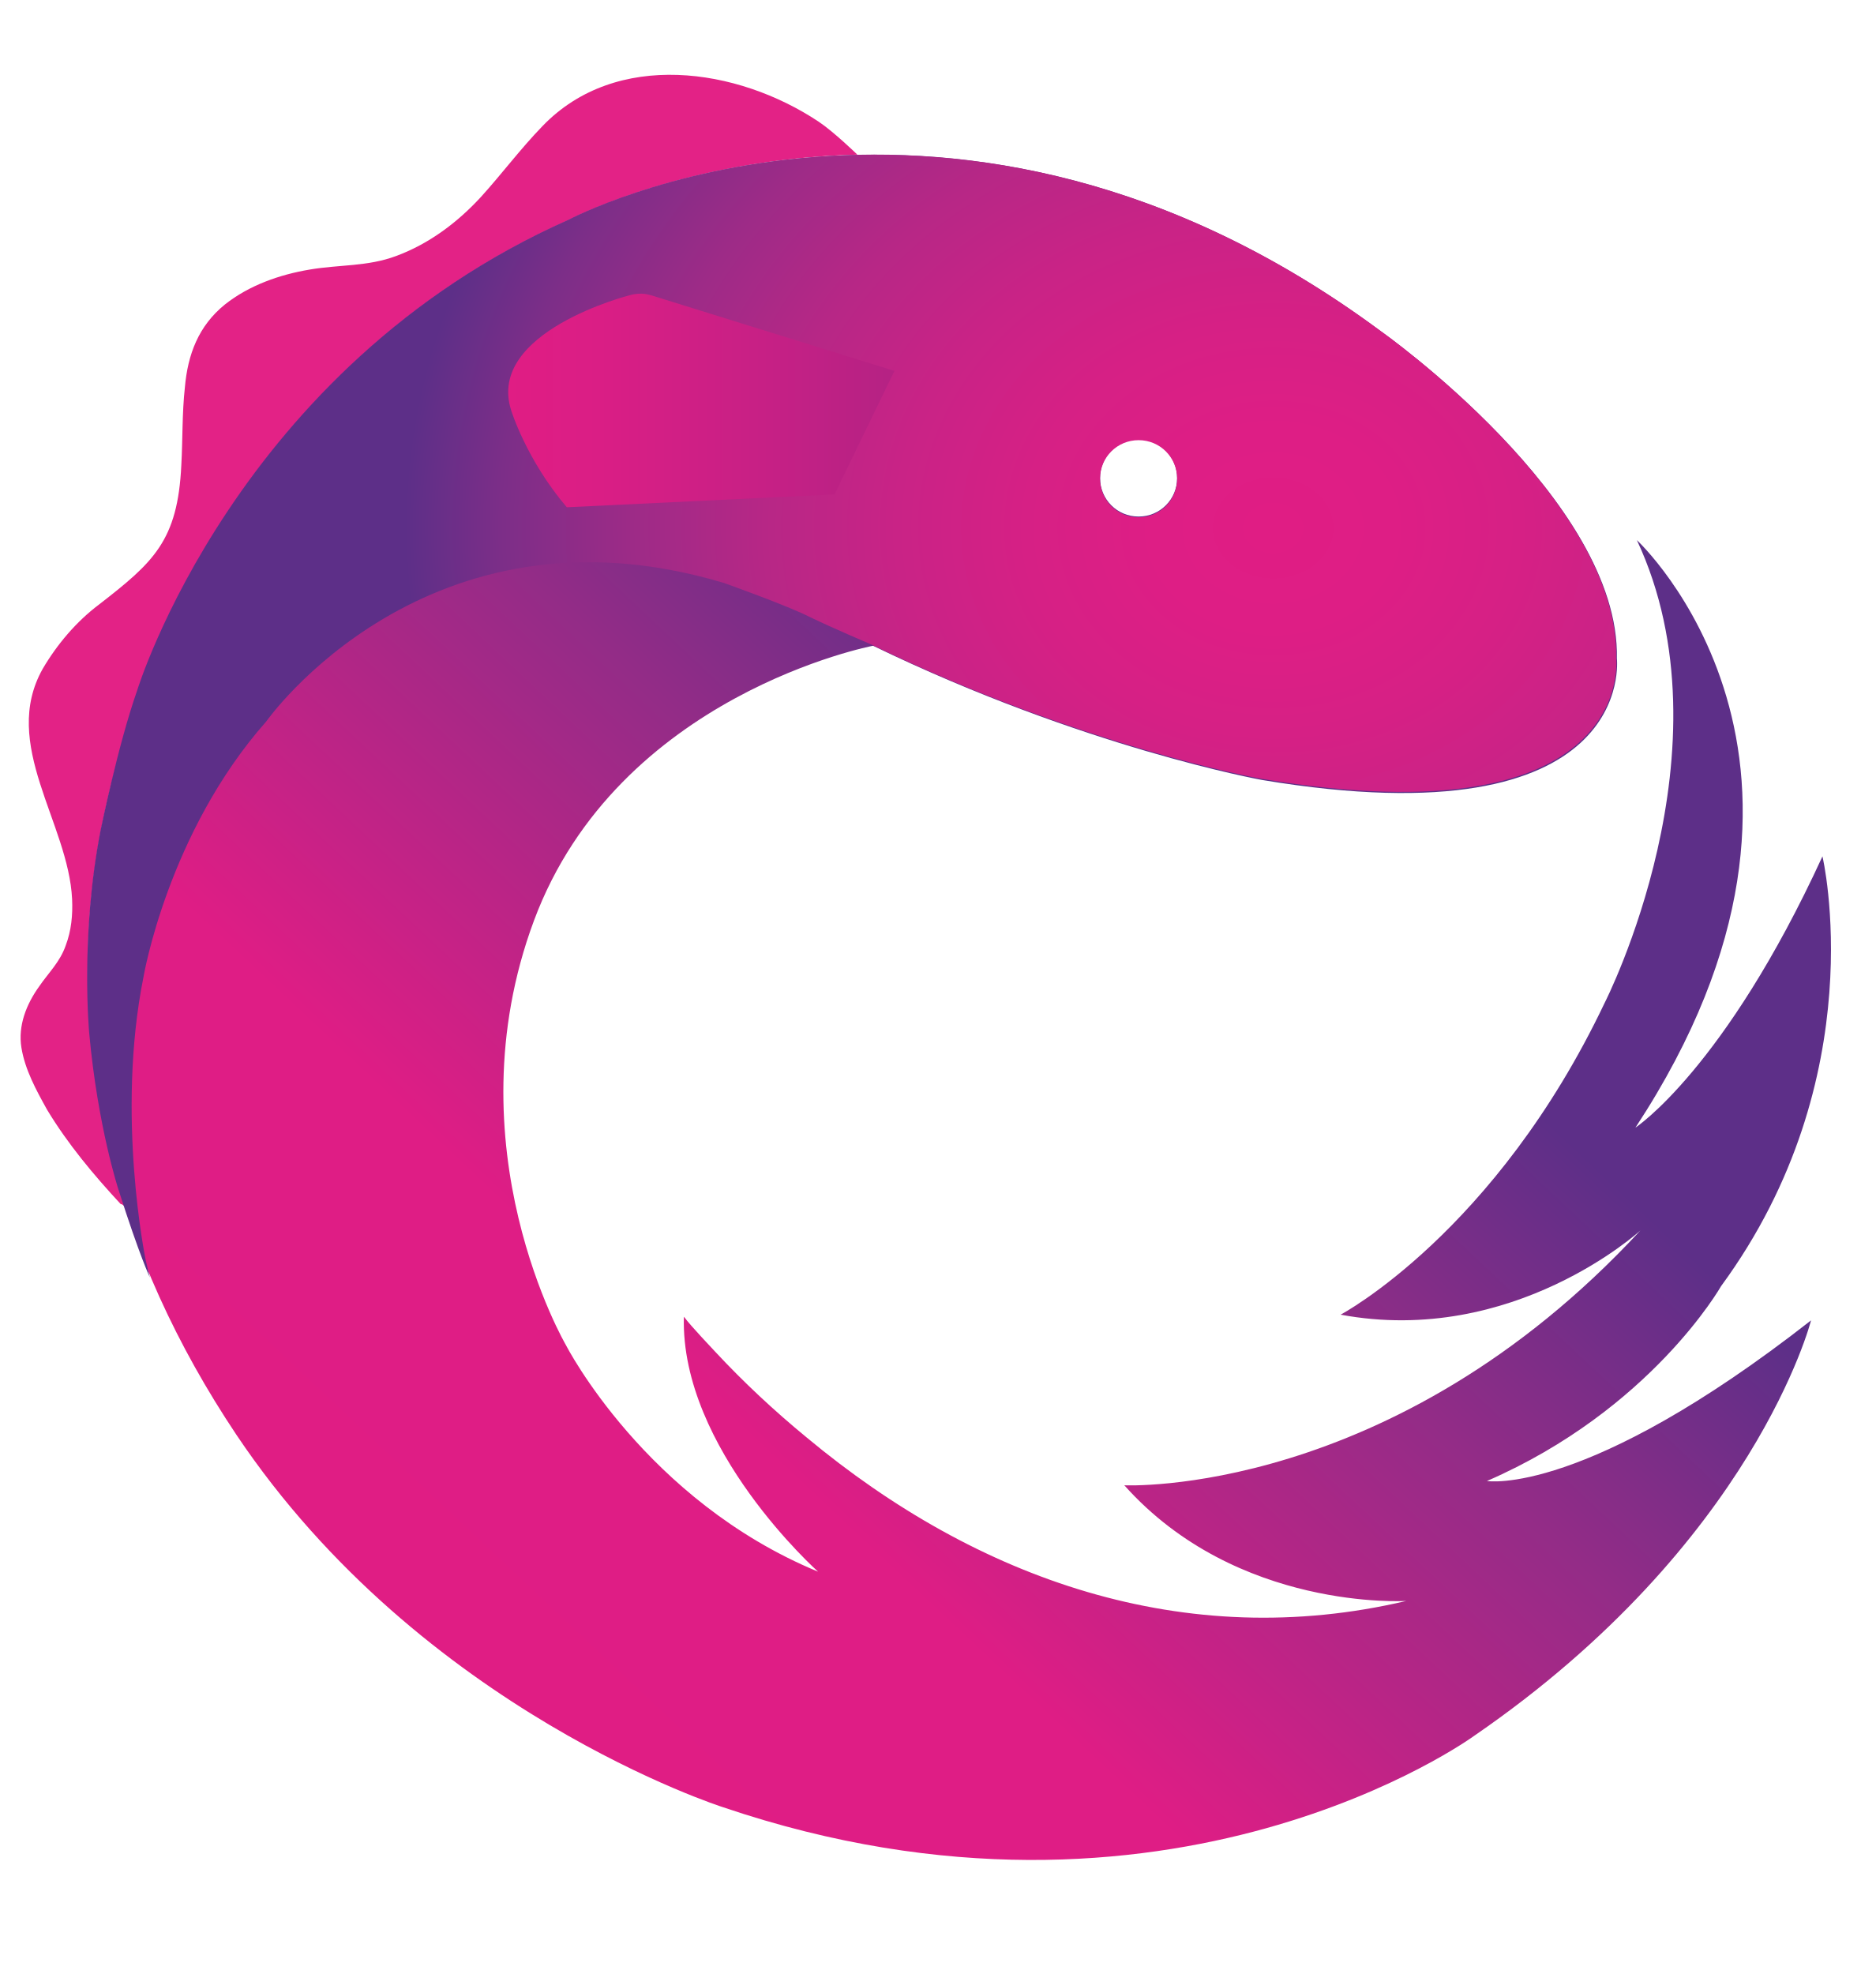
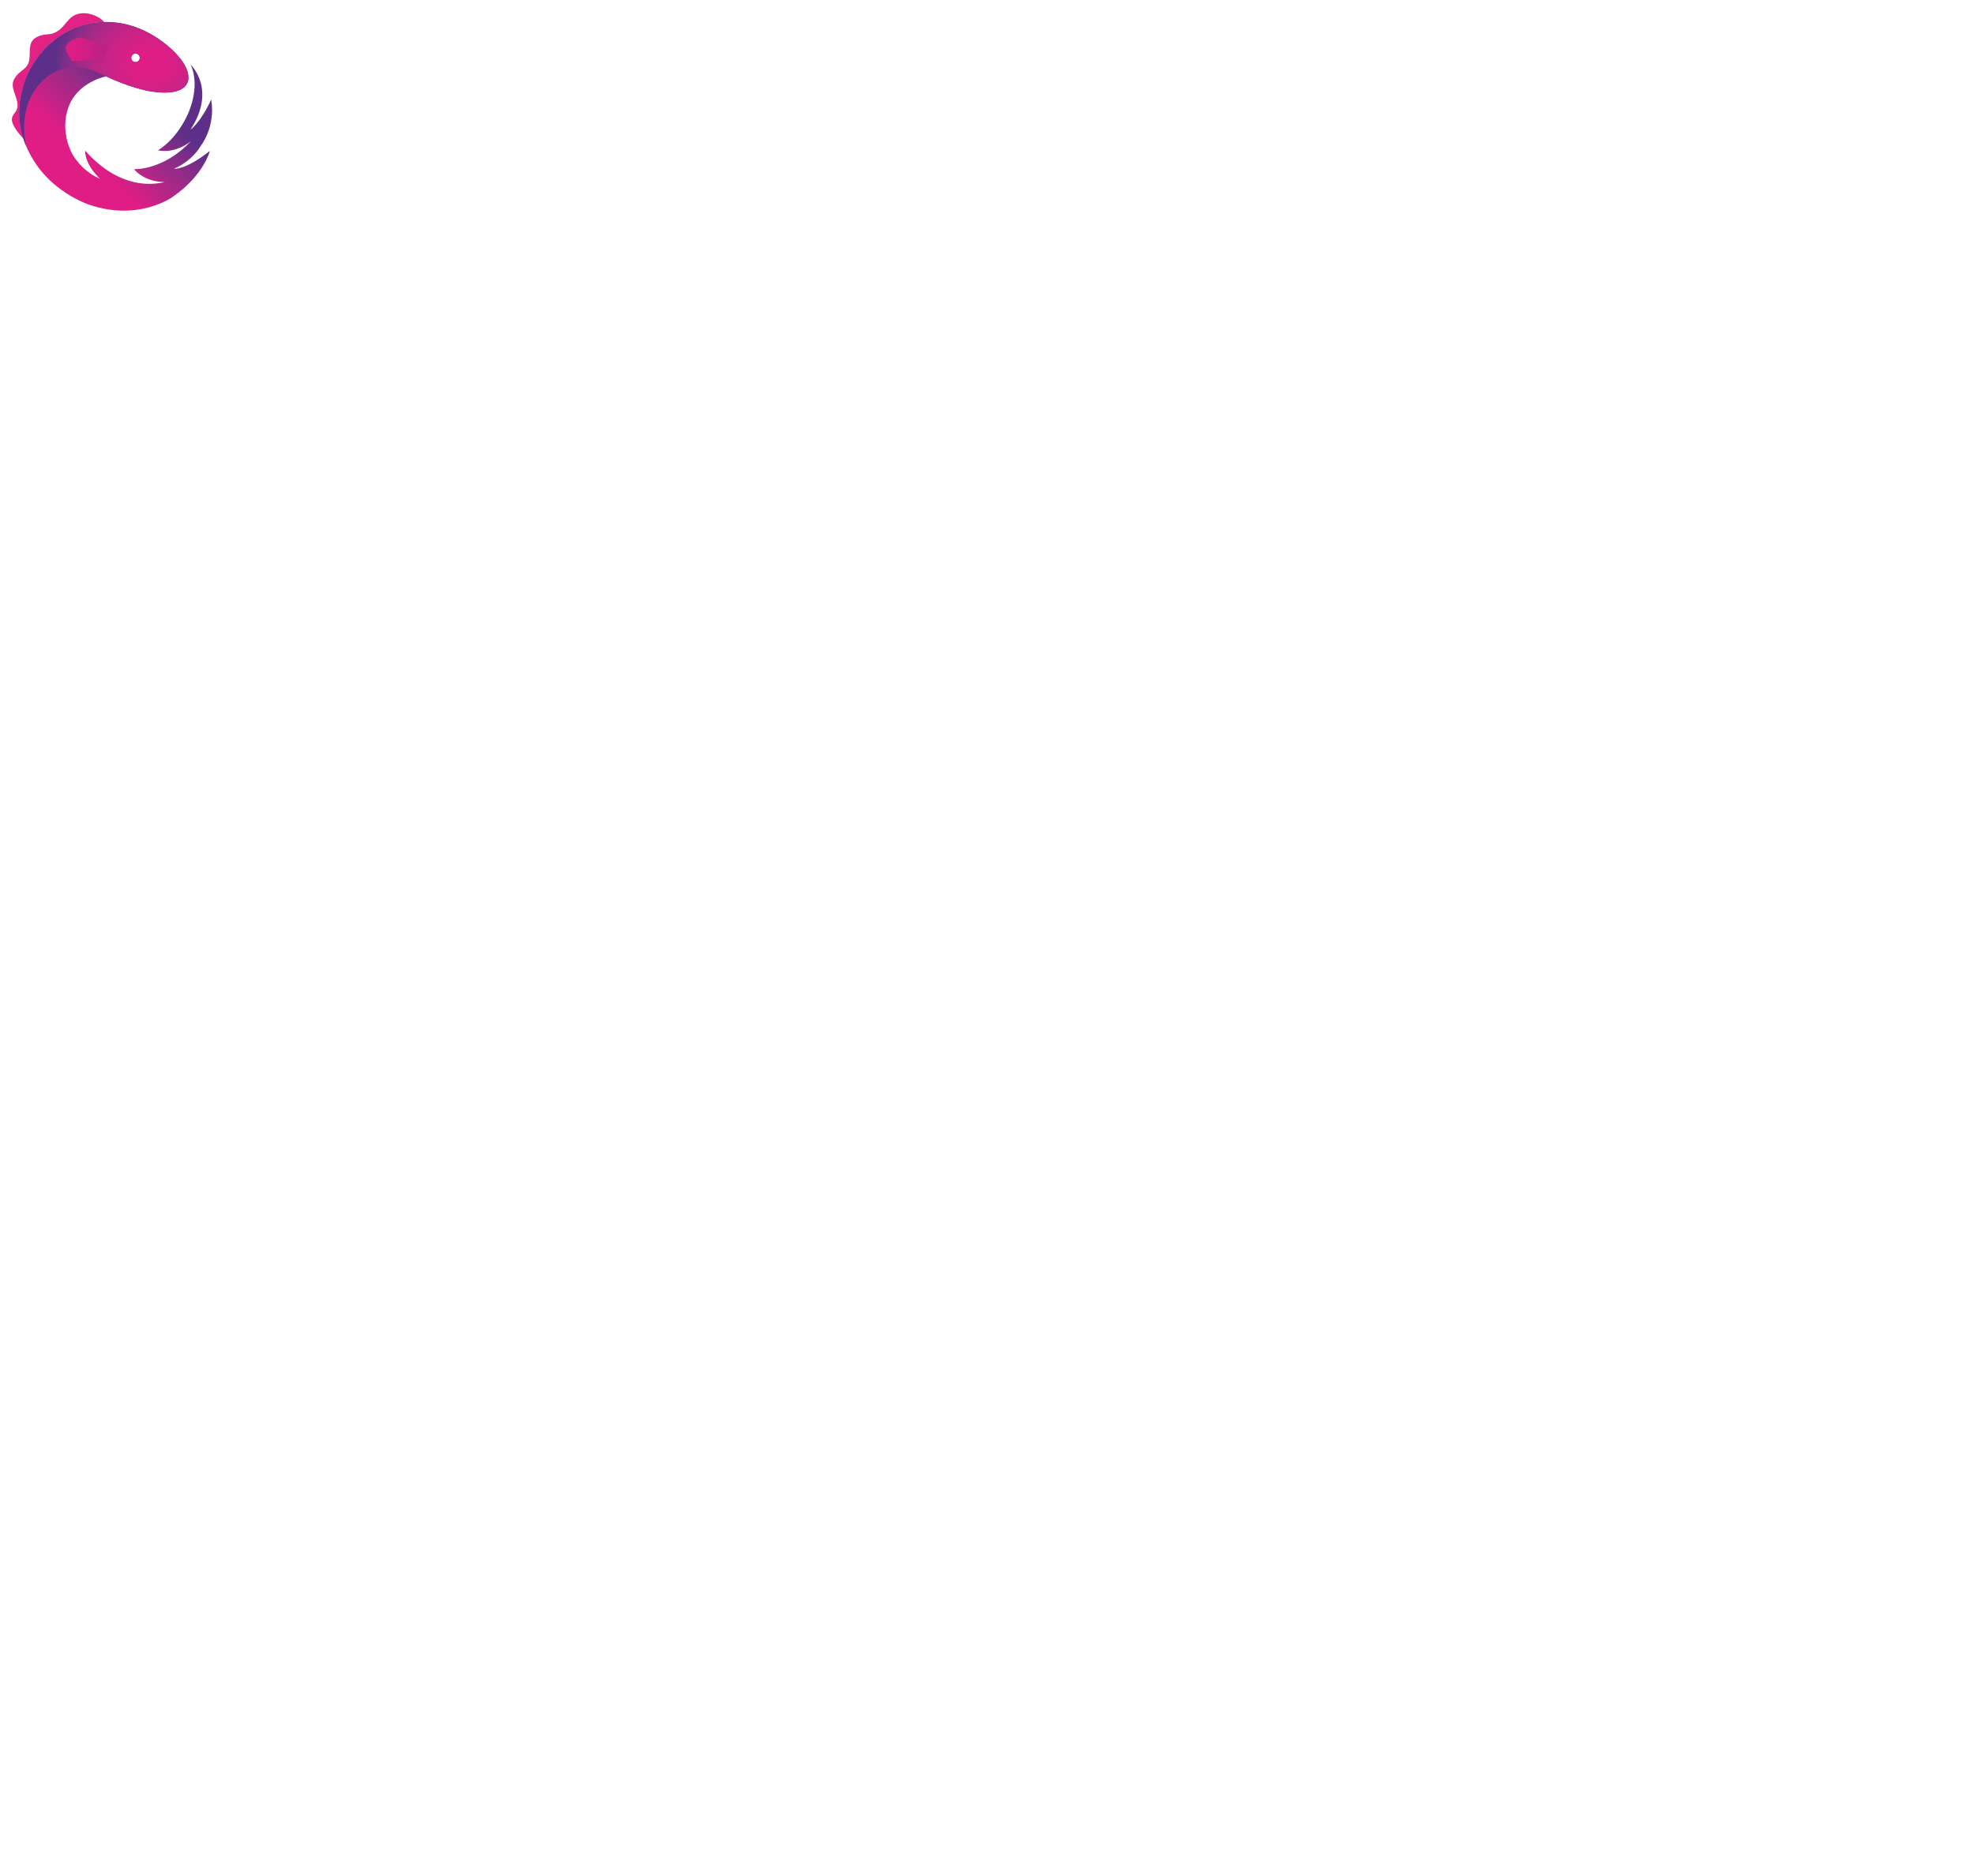
- <svg xmlns="http://www.w3.org/2000/svg" viewBox="12.1 8.4 262.8 272.2" width="2376" height="2500">
+ <svg xmlns="http://www.w3.org/2000/svg" id="icon" viewBox="0 0 2500 2376" width="100%" height="100%">
  <linearGradient id="a" gradientUnits="userSpaceOnUse" x1="53.496" x2="177.932" y1="247.701" y2="115.323">
    <stop offset="0" stop-color="#e01d84" />
    <stop offset=".401" stop-color="#df1d85" />
    <stop offset=".77" stop-color="#932c87" />
    <stop offset="1" stop-color="#5d2f88" />
  </linearGradient>
  <radialGradient id="b" cx="190.456" cy="80.2" gradientTransform="matrix(1 .00239 -.002 .8362 .16 12.685)" gradientUnits="userSpaceOnUse" r="121.582">
    <stop offset="0" stop-color="#e01d84" />
    <stop offset=".139" stop-color="#de1e85" />
    <stop offset=".285" stop-color="#d62085" />
    <stop offset=".434" stop-color="#c92386" />
    <stop offset=".586" stop-color="#b72786" />
    <stop offset=".739" stop-color="#9d2b87" />
    <stop offset=".891" stop-color="#7c2e88" />
    <stop offset="1" stop-color="#5d2f88" />
  </radialGradient>
  <linearGradient id="c" gradientUnits="userSpaceOnUse" x1="83.212" x2="137.371" y1="62.336" y2="62.336">
    <stop offset="0" stop-color="#e01d84" />
    <stop offset=".238" stop-color="#da1e85" />
    <stop offset=".658" stop-color="#c72085" />
    <stop offset=".999" stop-color="#b52284" />
  </linearGradient>
  <path d="M29.6 175.3c-5.2-16.2-6.7-33.3-3.7-50.9 1.3-7.3 3.3-14.3 5.5-21.4 0 0 13.8-45.3 60.5-66 0 0 16.1-8.5 40.3-9.1 0 0-3.3-3.2-5.4-4.6-11.4-7.6-28.4-10.1-38.7.6-3.1 3.2-5.7 6.7-8.6 9.9-3.3 3.6-7.3 6.6-11.9 8.3-4 1.5-8 1.2-12.1 1.9-4.2.7-8.5 2.2-11.9 4.9-3.7 3-5.2 7-5.6 11.6-.4 3.6-.3 7.3-.5 10.9C37 82 33.6 85 26 90.9c-3.2 2.4-5.9 5.6-7.9 9-6 10.6 3.6 21.6 4.1 32.3.1 2.2-.1 4.4-.9 6.5-.8 2.3-2.4 3.8-3.7 5.7-1.8 2.5-3 5.5-2.5 8.6s2.1 6 3.6 8.7c2.9 4.8 6.5 9.1 10.3 13.2.2 0 .4.2.6.4" fill="#e32286" />
  <path d="M220.4 213.7c23-10 32.8-27.3 32.8-27.3 21.5-29.3 14.2-60.2 14.2-60.2-13.7 29.8-26.2 38-26.2 38 33.7-51.3.2-82.3.2-82.3 13.7 29.2-4.5 64.8-4.5 64.8-15.3 32.2-37 43.7-37 43.7 24.2 4.5 42-11.8 42-11.8-34.7 37.5-72.3 35.7-72.3 35.7 15.8 17.7 39.5 16.2 39.5 16.2-31 7.3-60.1-3-84-22.9-4.5-3.7-8.8-7.7-12.8-12 0 0-3.6-3.8-4.3-4.8l-.1-.1c-.5 18.5 18.8 35.7 18.8 35.7-24.2-10-35.3-31.7-35.3-31.7s-16.3-27.8-4.5-59.5 47.5-38.5 47.5-38.5c29.5 14.3 54.5 18.8 54.5 18.8 52.7 8.8 49.7-17 49.7-17 .5-22.2-33-45.8-33-45.8C145.9 8.4 91.9 37 91.9 37c-46.7 20.7-60.5 66-60.5 66-2.2 7.1-4.2 14.1-5.5 21.4-5.1 29.7 2.6 57.8 19.3 82.8 26 38.8 68.2 52.2 68.2 52.2 62.5 21.2 105.2-10 105.2-10 39.3-27 47.2-58.2 47.2-58.2-31.7 24.8-45.4 22.5-45.4 22.5zM171.6 67.8c3 0 5.4 2.4 5.4 5.4s-2.4 5.4-5.4 5.4-5.4-2.4-5.4-5.4 2.4-5.4 5.4-5.4z" fill="url(#a)" />
  <path d="M238.5 98.4c.5-22.2-33-45.8-33-45.8C145.8 8.4 91.8 37 91.8 37c-46.7 20.7-60.5 66-60.5 66-2.7 7.7-5.1 19.5-5.1 19.5-2.9 14.8-1.6 28.5-1.6 28.5 1.2 13.1 4.1 21.9 4.1 21.9 3 9.4 4.4 12.3 4.4 12.3-.1-.3-.6-2.5-.6-2.5s-4.2-20.2-.3-39.6c0 0 3.4-20.2 17.2-35.8 0 0 22.4-31.9 64.1-19.4 0 0 9 3.2 12.1 4.8 3.1 1.5 8.5 3.8 8.5 3.8 29.5 14.3 54.5 18.8 54.5 18.8 52.9 8.9 49.9-16.9 49.9-16.9zm-66.9-19.7c-3 0-5.4-2.4-5.4-5.4s2.4-5.4 5.4-5.4 5.4 2.4 5.4 5.4-2.4 5.4-5.4 5.4z" fill="url(#b)" />
  <path d="M137.4 58.2l-34.1-10.6c-.2 0-1.2-.5-3 0 0 0-20.1 5.1-16.6 16.1 0 0 2.1 6.9 7.8 13.6l37.5-1.8z" fill="url(#c)" />
</svg>
